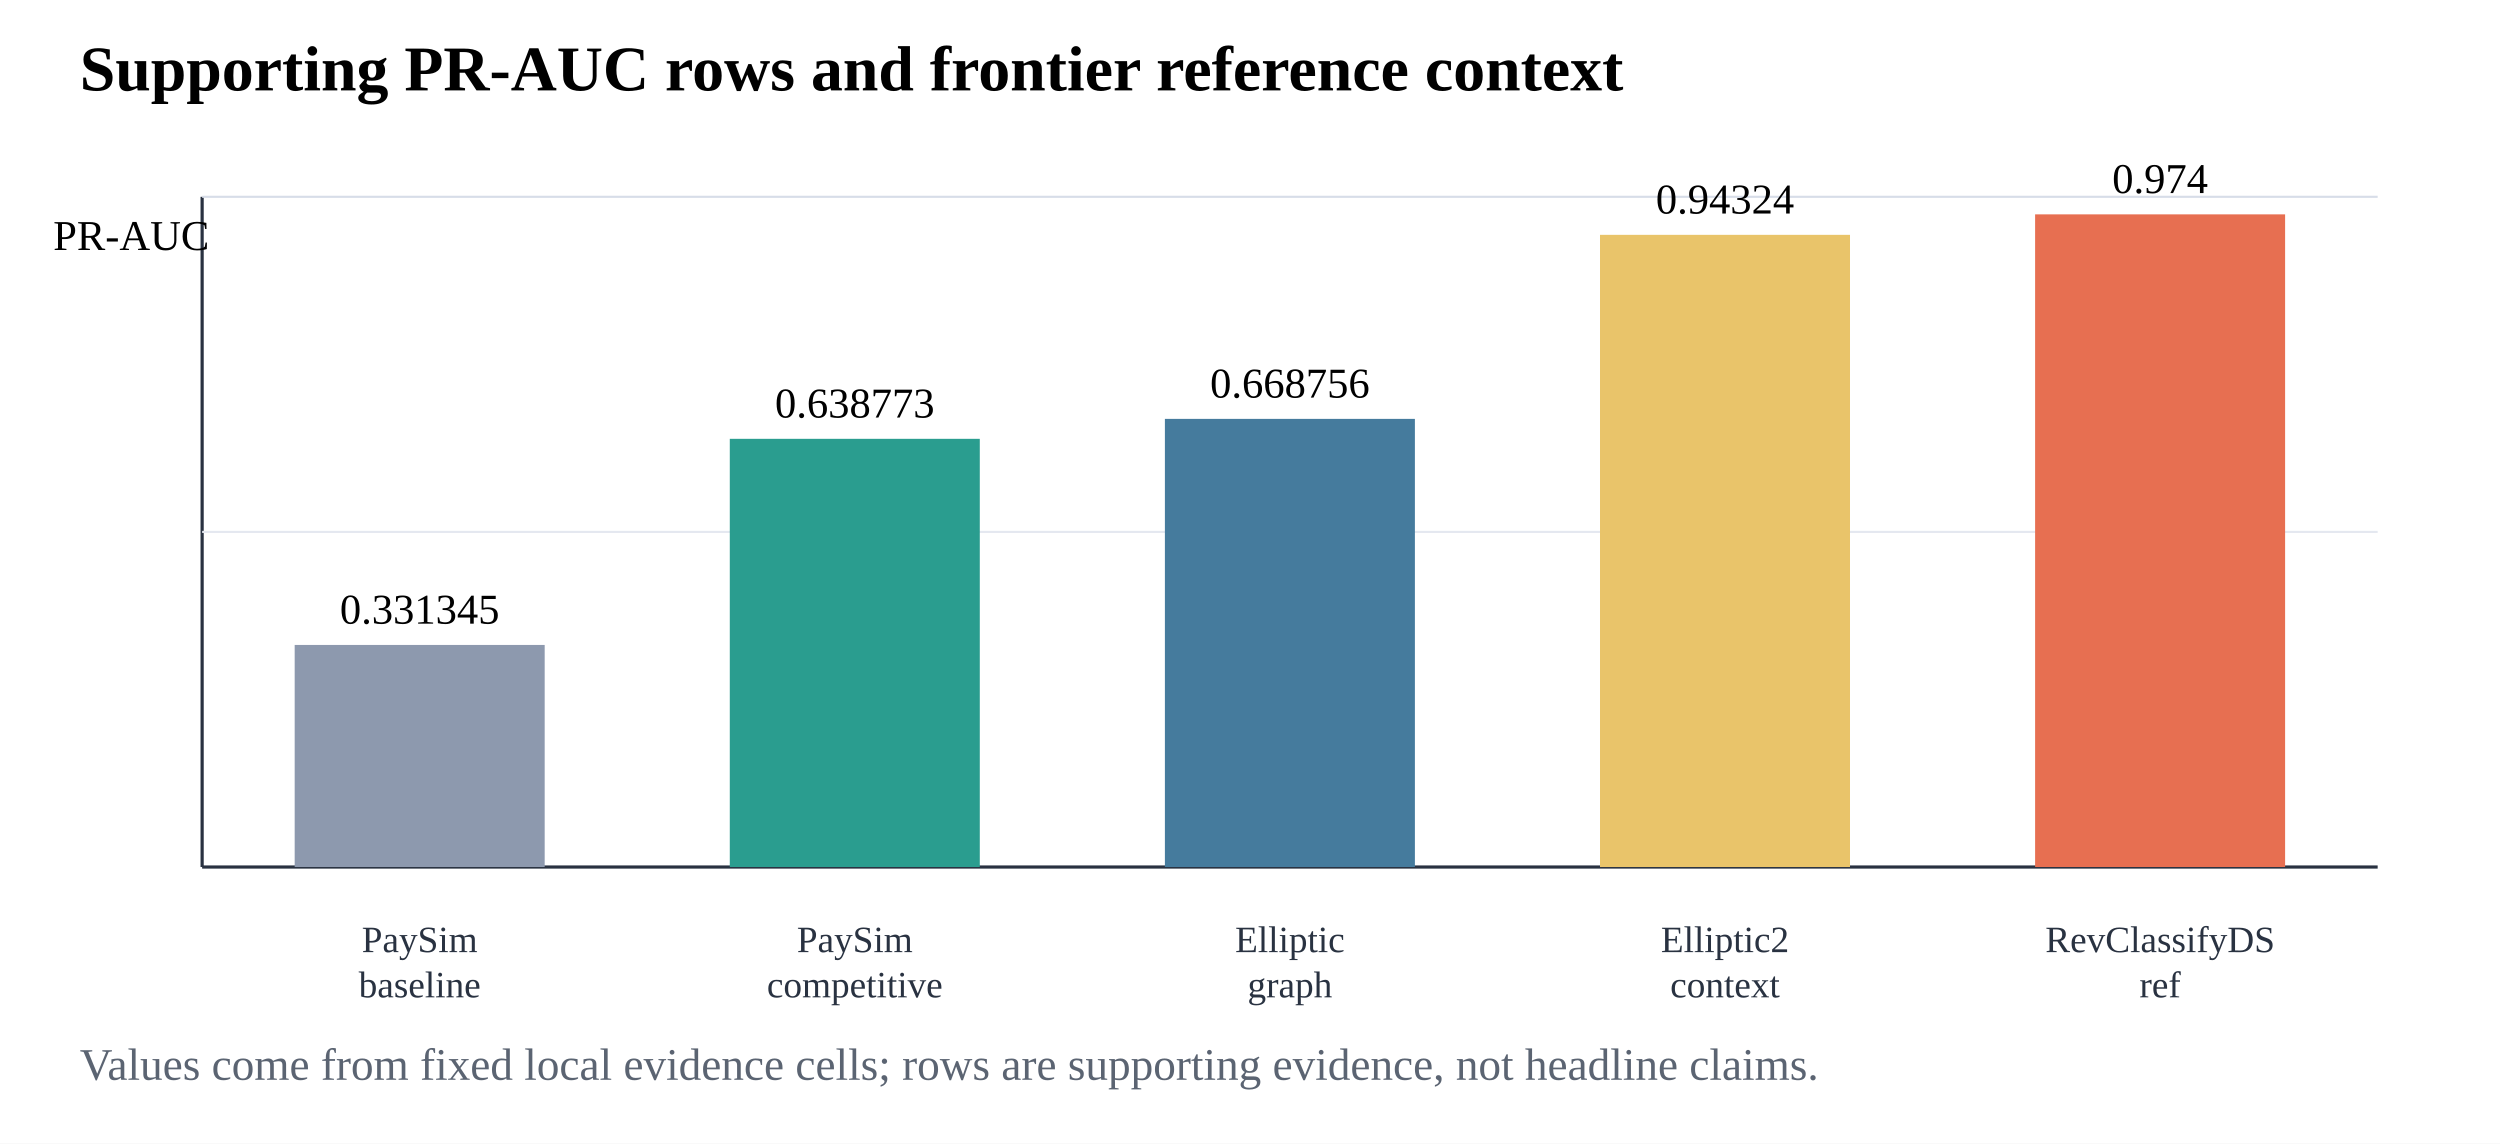
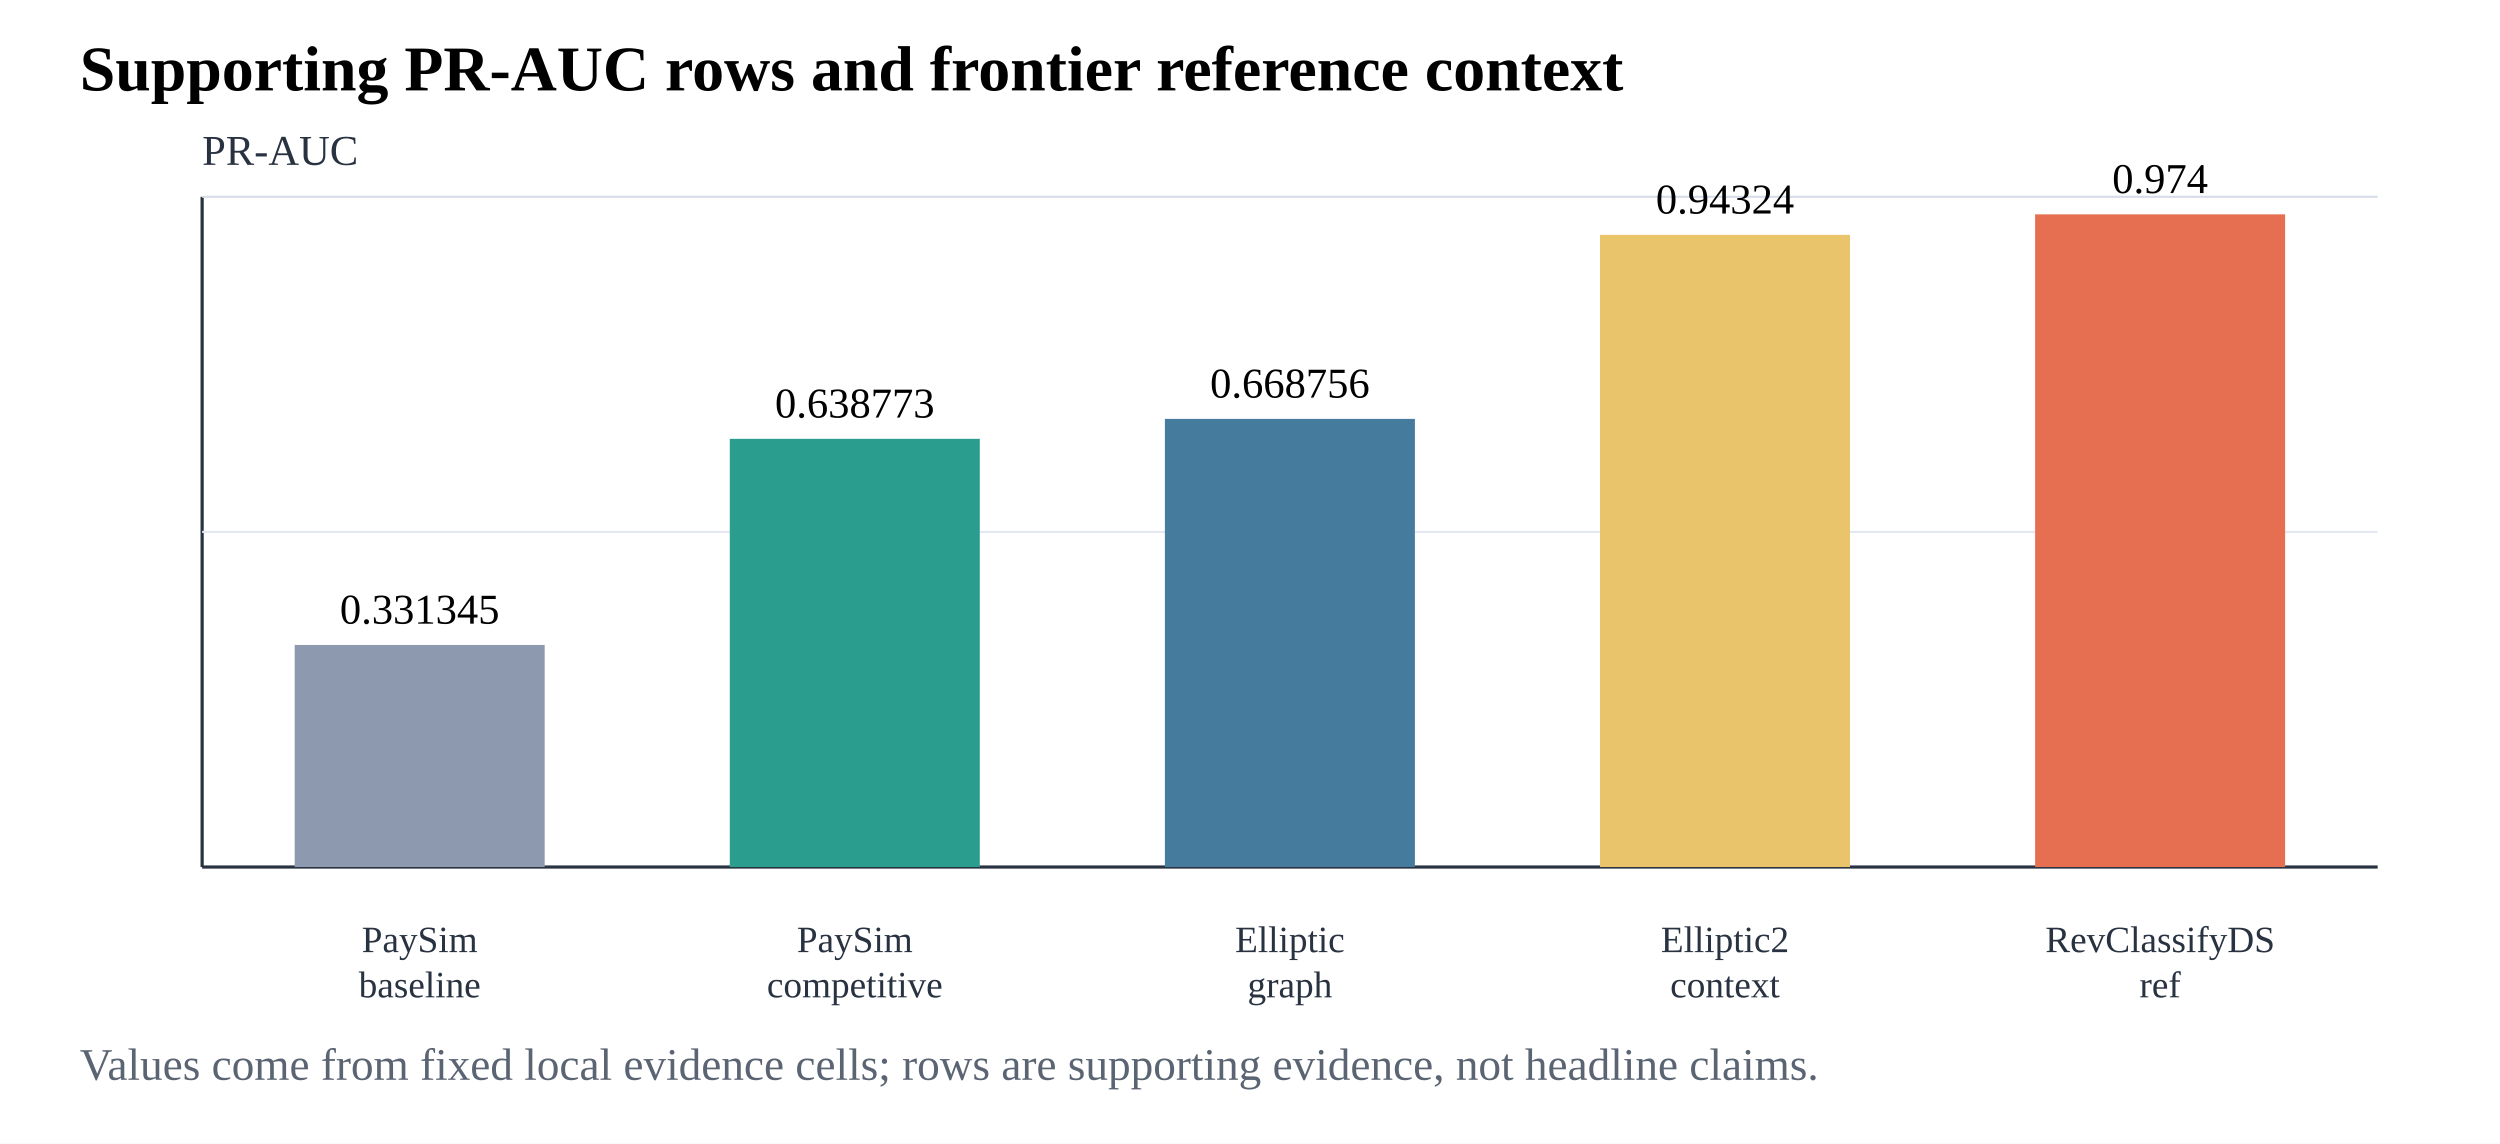
<svg xmlns="http://www.w3.org/2000/svg" width="940" height="430" viewBox="0 0 940 430" role="img">
  <rect width="100%" height="100%" fill="#ffffff" />
  <text x="30" y="34" font-size="24" font-weight="700">Supporting PR-AUC rows and frontier reference context</text>
  <line x1="76" y1="326" x2="894" y2="326" stroke="#293241" stroke-width="1.2" />
  <line x1="76" y1="74" x2="76" y2="326" stroke="#293241" stroke-width="1.2" />
-   <text x="20" y="94" font-size="16">PR-AUC</text>
+   <text x="76" y="62" font-size="16" fill="#293241">PR-AUC</text>
  <line x1="76" y1="74" x2="894" y2="74" stroke="#d7dde8" stroke-width="0.8" />
  <line x1="76" y1="200.0" x2="894" y2="200.0" stroke="#e4e8f0" stroke-width="0.8" />
  <rect x="110.8" y="242.5" width="94" height="83.5" fill="#8d99ae" />
  <text x="157.8" y="234.5" text-anchor="middle" font-size="16">0.331345</text>
  <text x="157.8" y="358.0" text-anchor="middle" font-size="14" fill="#293241">PaySim</text>
  <text x="157.8" y="375.0" text-anchor="middle" font-size="14" fill="#293241">baseline</text>
  <rect x="274.4" y="165.0" width="94" height="161.0" fill="#2a9d8f" />
  <text x="321.4" y="157.0" text-anchor="middle" font-size="16">0.638773</text>
  <text x="321.4" y="358.0" text-anchor="middle" font-size="14" fill="#293241">PaySim</text>
  <text x="321.4" y="375.0" text-anchor="middle" font-size="14" fill="#293241">competitive</text>
  <rect x="438.0" y="157.5" width="94" height="168.5" fill="#457b9d" />
  <text x="485.0" y="149.5" text-anchor="middle" font-size="16">0.668756</text>
  <text x="485.0" y="358.0" text-anchor="middle" font-size="14" fill="#293241">Elliptic</text>
  <text x="485.0" y="375.0" text-anchor="middle" font-size="14" fill="#293241">graph</text>
  <rect x="601.6" y="88.3" width="94" height="237.7" fill="#e9c46a" />
  <text x="648.6" y="80.3" text-anchor="middle" font-size="16">0.94324</text>
  <text x="648.6" y="358.0" text-anchor="middle" font-size="14" fill="#293241">Elliptic2</text>
  <text x="648.6" y="375.0" text-anchor="middle" font-size="14" fill="#293241">context</text>
  <rect x="765.2" y="80.6" width="94" height="245.4" fill="#e76f51" />
  <text x="812.2" y="72.6" text-anchor="middle" font-size="16">0.974</text>
  <text x="812.2" y="358.0" text-anchor="middle" font-size="14" fill="#293241">RevClassifyDS</text>
  <text x="812.2" y="375.0" text-anchor="middle" font-size="14" fill="#293241">ref</text>
  <text x="30" y="406" font-size="17" fill="#5b6472">Values come from fixed local evidence cells; rows are supporting evidence, not headline claims.</text>
</svg>
